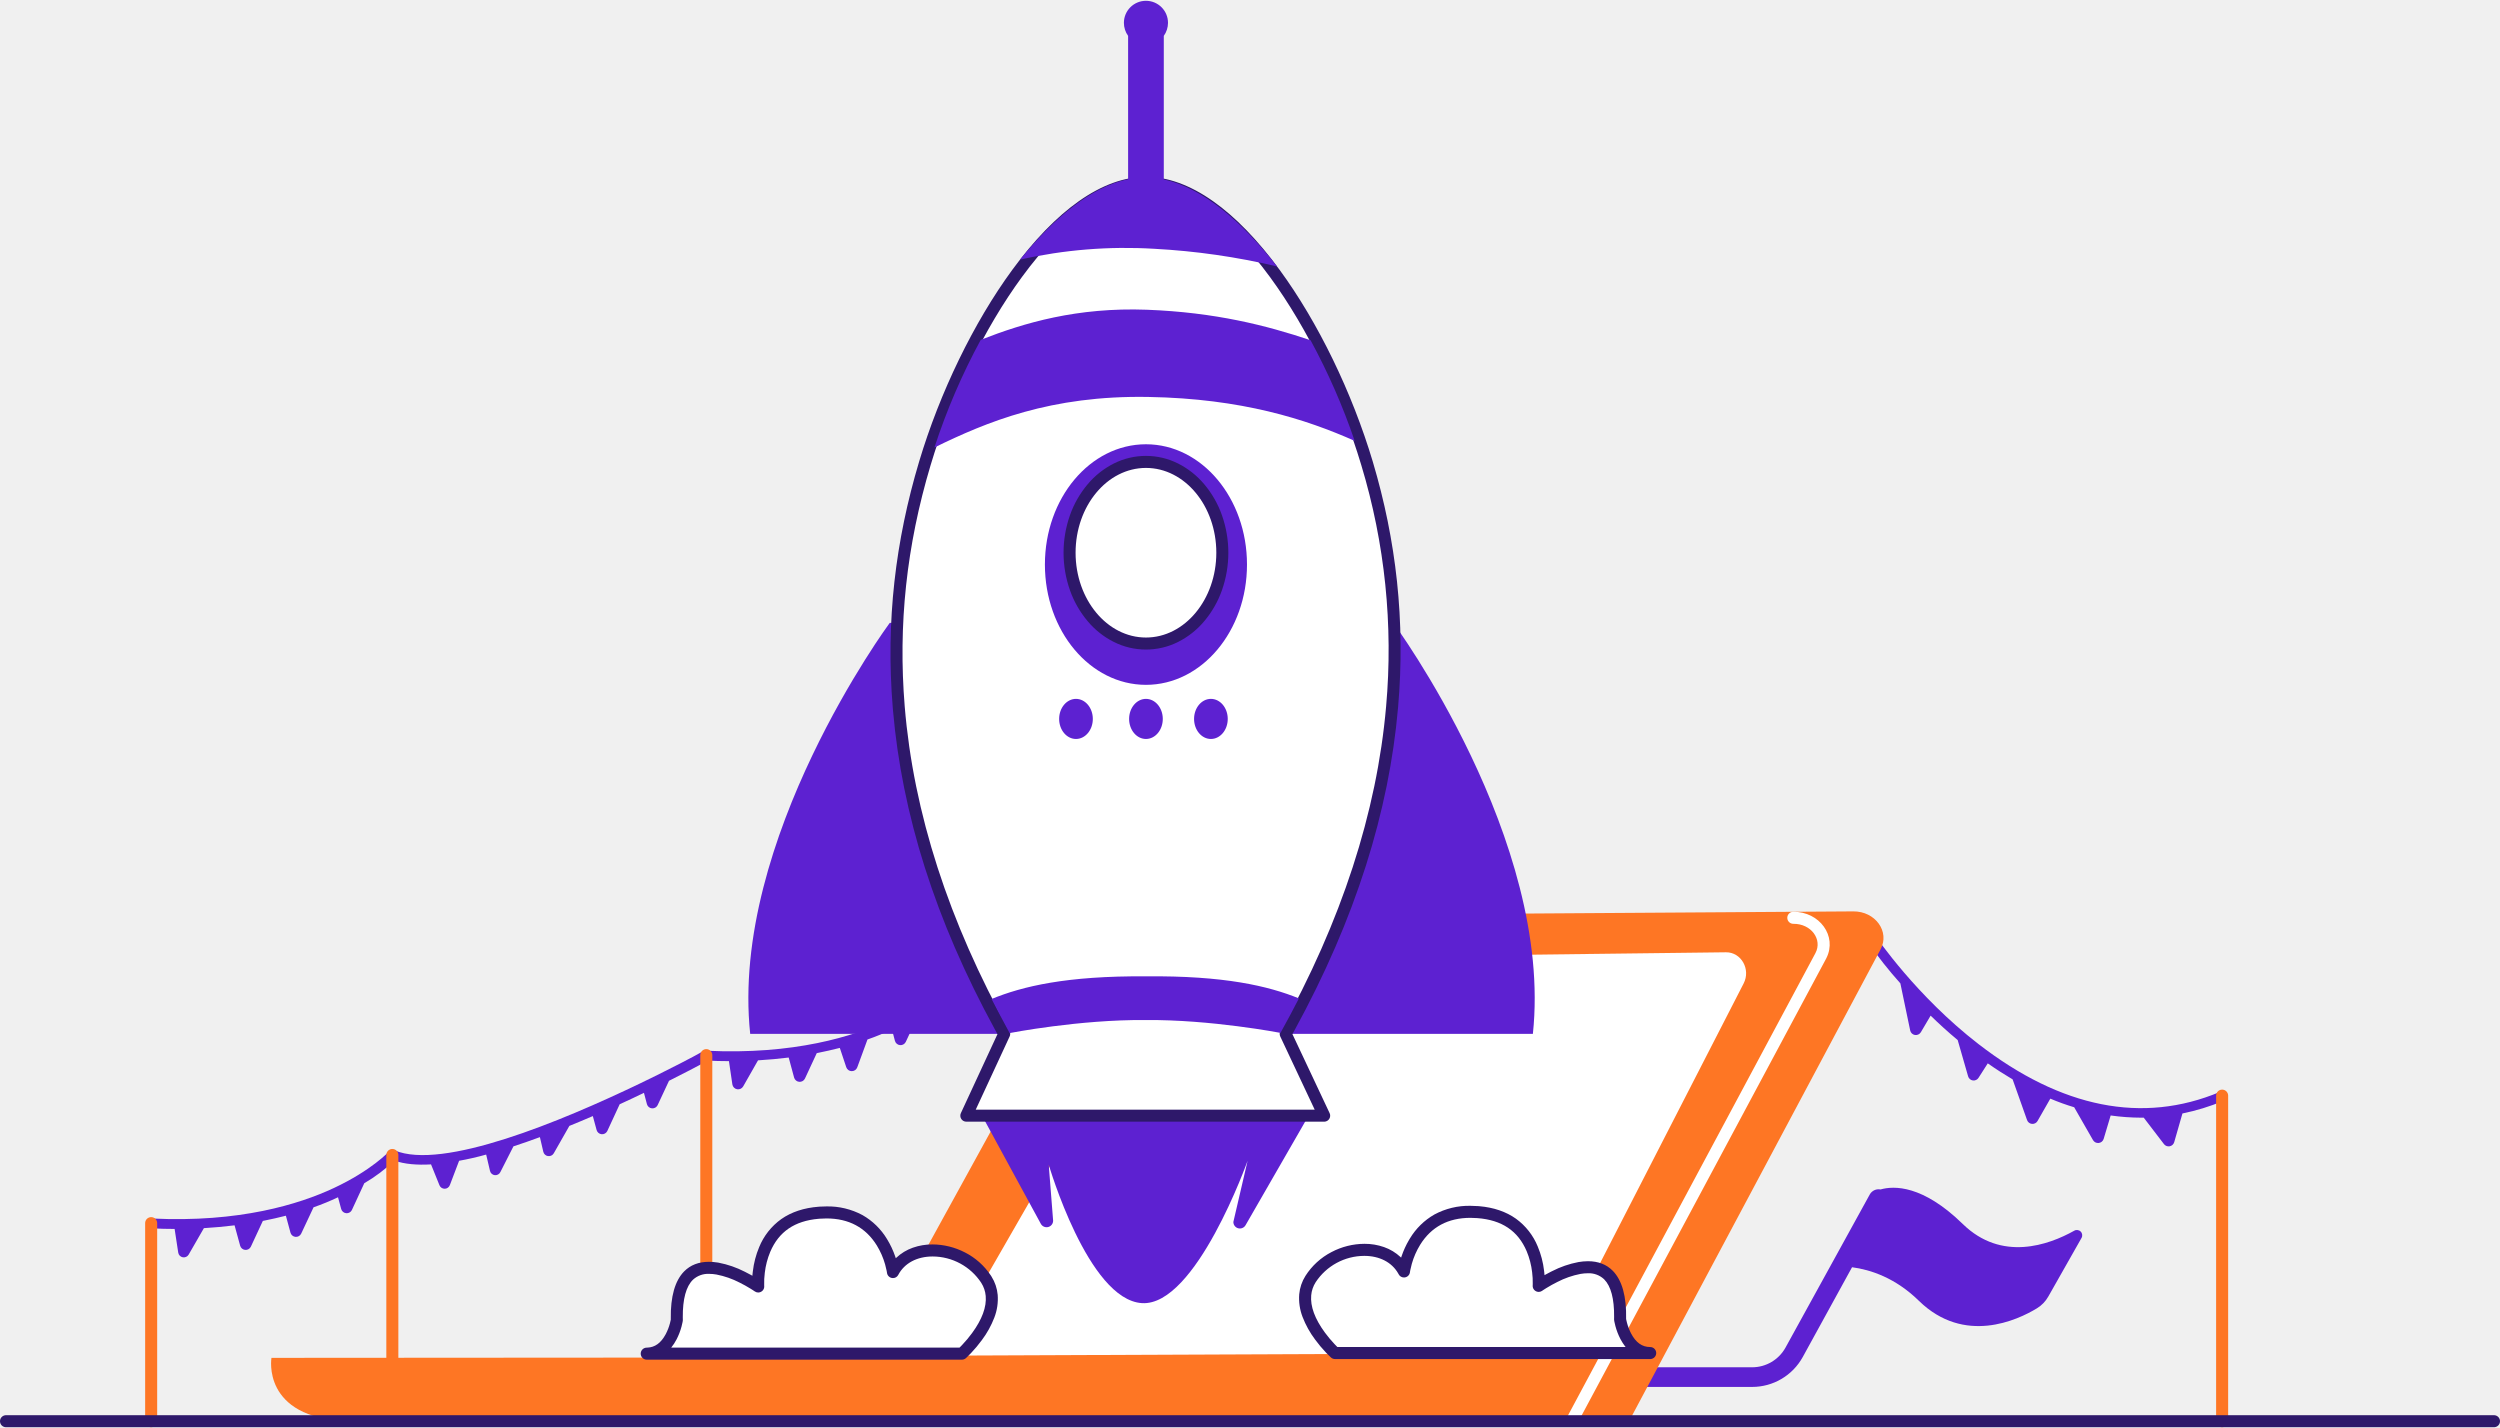
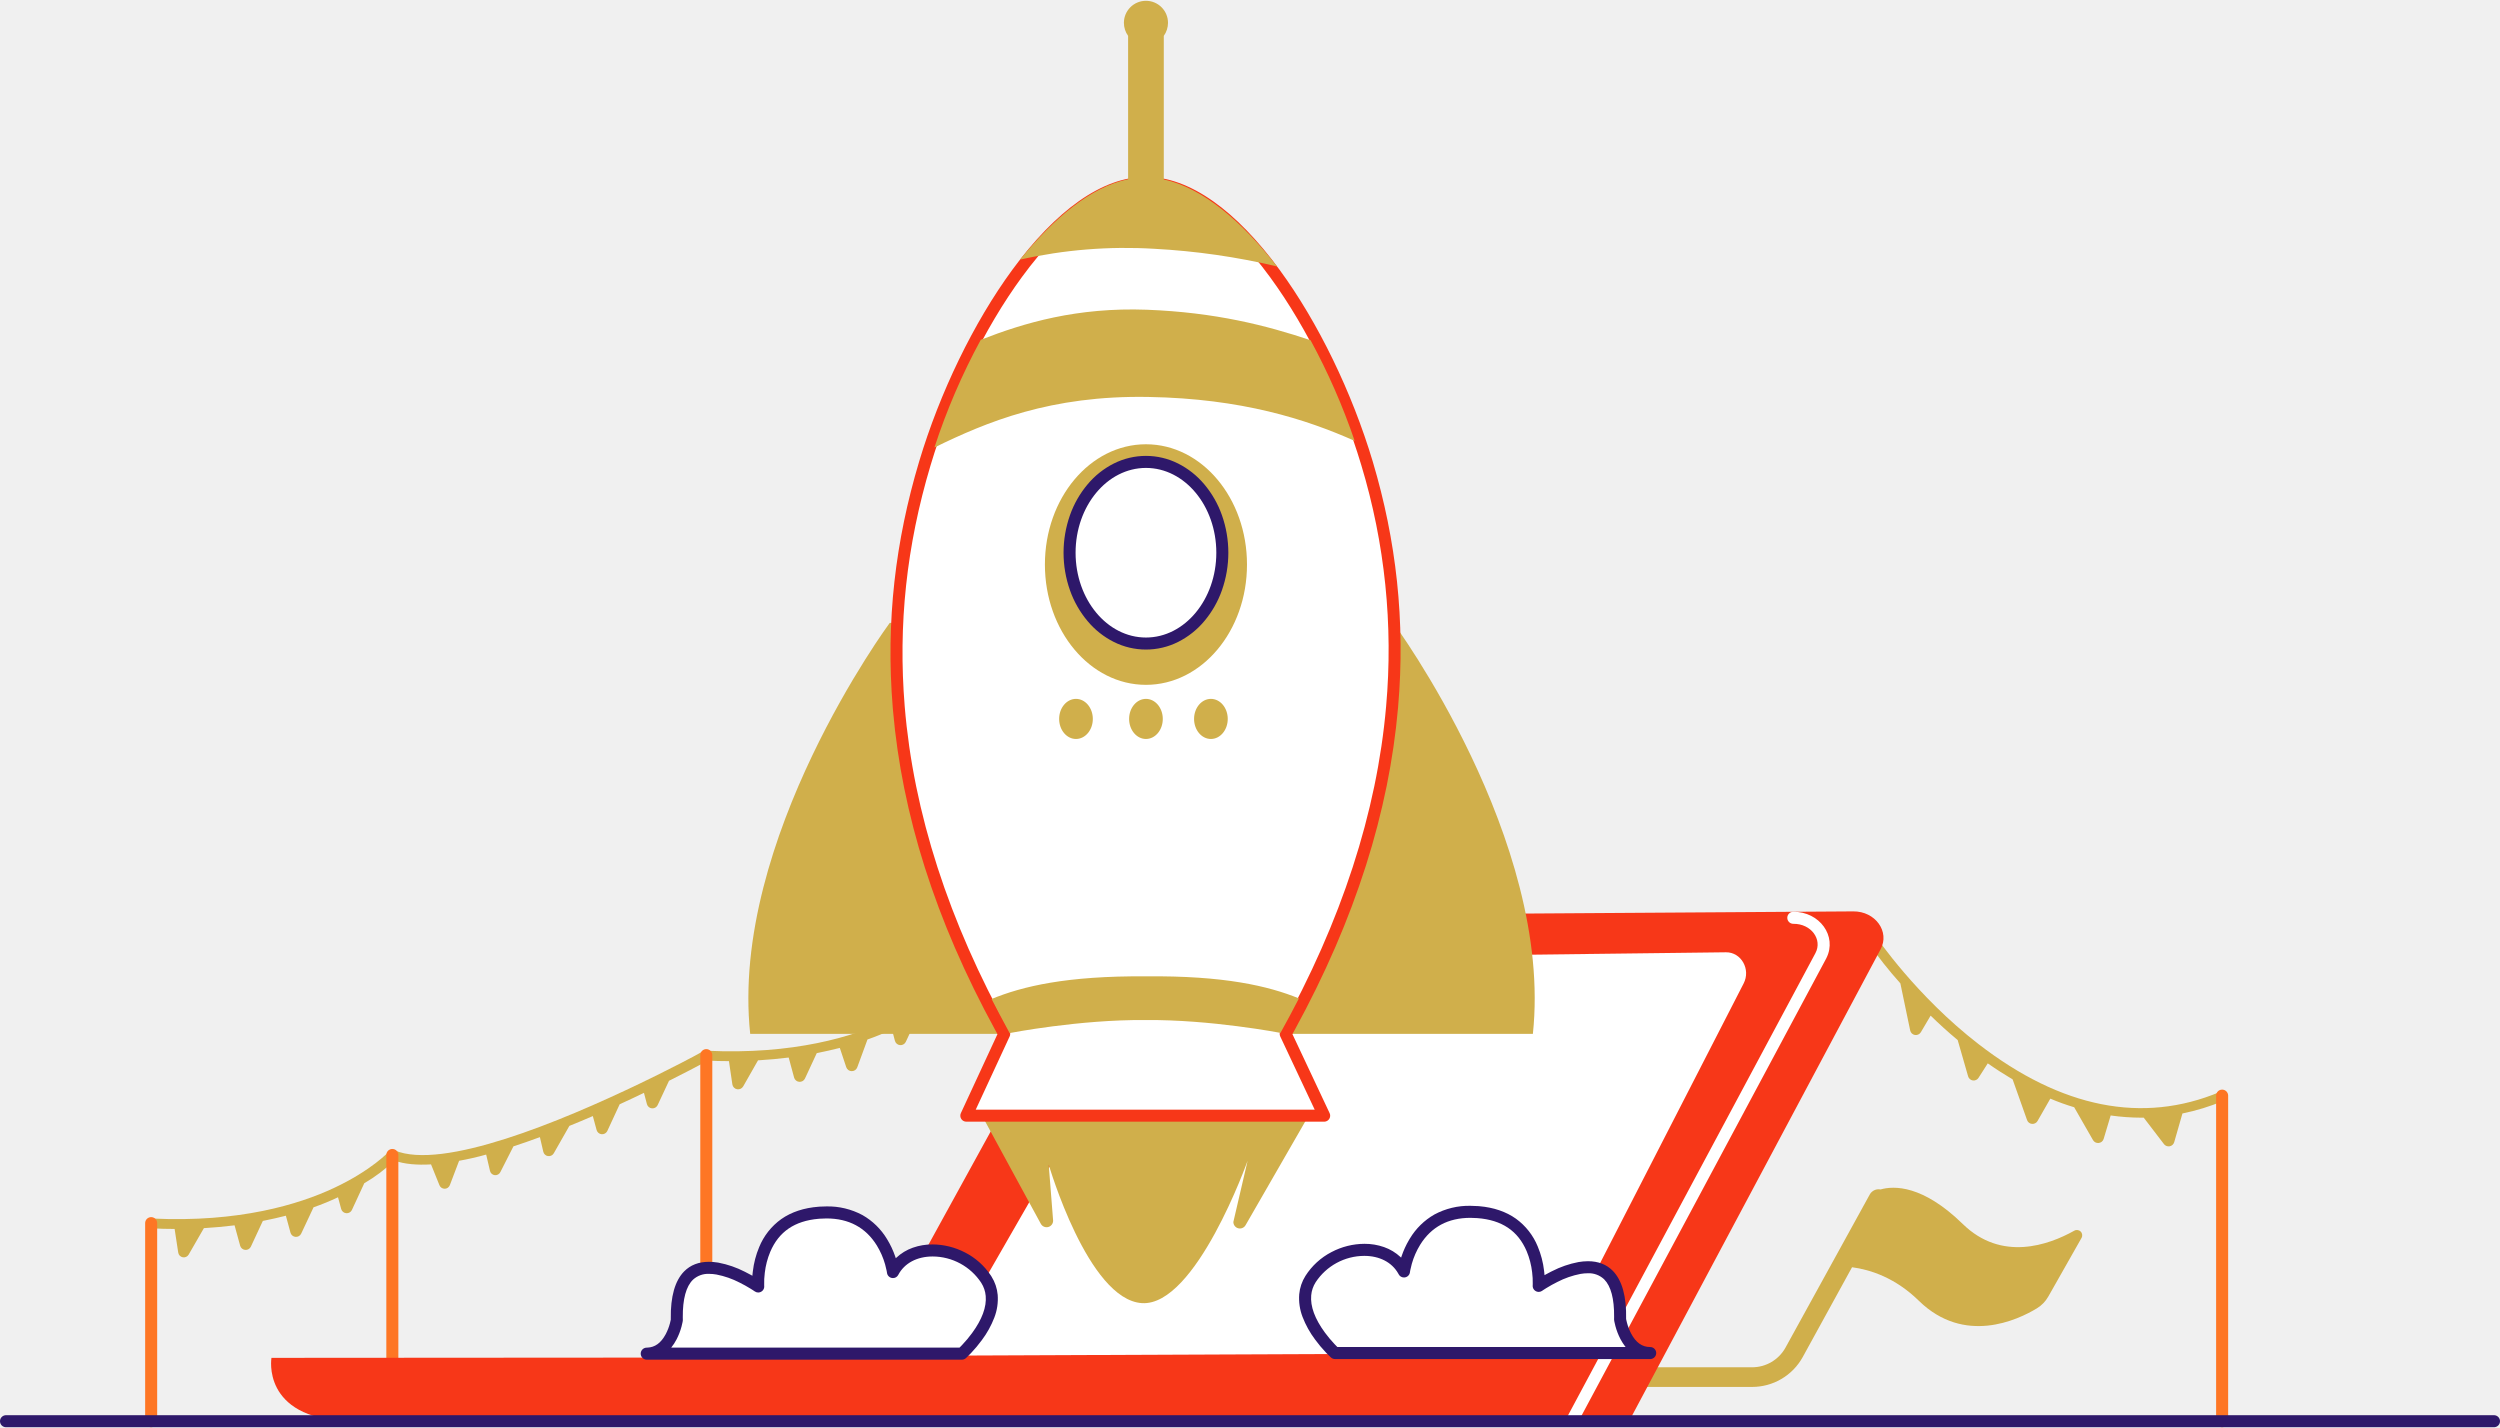
<svg xmlns="http://www.w3.org/2000/svg" viewBox="0 0 1247 711.9">
  <g id="product_launch_solid_II" data-name="product launch/solid_II" transform="translate(2.5)">
    <g id="product_launch_solid_II-2" data-name="product launch/solid_II" transform="translate(-3)">
      <g id="product_launch_solid_II-3" data-name="product launch_solid_II">
-         <path id="flag" d="M302.6,21.456c-12.7,7.1-36.2,15.6-55.6-3.4-20-19.5-34.3-19.1-41-17.2a5.036,5.036,0,0,0-5.3,2.4l-42.1,76.5a19.015,19.015,0,0,1-16.6,9.8H4.9a4.9,4.9,0,1,0,0,9.8H142a28.78,28.78,0,0,0,25.2-14.9l24.6-44.8c9.2,1.2,21.7,5.3,33.4,16.8,22.6,22,49.1,9.6,58.8,3.7a16.13,16.13,0,0,0,5.7-5.9l16.5-29.1A2.652,2.652,0,0,0,302.6,21.456Z" transform="translate(732.5 592.444)" fill="#5d21d1" />
+         <path id="flag" d="M302.6,21.456c-12.7,7.1-36.2,15.6-55.6-3.4-20-19.5-34.3-19.1-41-17.2a5.036,5.036,0,0,0-5.3,2.4l-42.1,76.5a19.015,19.015,0,0,1-16.6,9.8H4.9a4.9,4.9,0,1,0,0,9.8H142a28.78,28.78,0,0,0,25.2-14.9l24.6-44.8c9.2,1.2,21.7,5.3,33.4,16.8,22.6,22,49.1,9.6,58.8,3.7a16.13,16.13,0,0,0,5.7-5.9l16.5-29.1A2.652,2.652,0,0,0,302.6,21.456Z" transform="translate(732.5 592.444)" fill="#d0af4b" />
        <g id="flags" transform="translate(73 466)">
-           <path id="Path" d="M280.843,1.417a2.43,2.43,0,0,0-3.4-1.1c-.4.2-4.6,2.8-22.9,11.9l-8.4,4.1c-39.9,19.2-98.8,43.6-122.7,33.5a2.443,2.443,0,0,0-2.8.6c-.1.1-8.7,9.4-27.5,18.2-17.3,8.1-47.1,17.3-90.6,15.2a2.362,2.362,0,0,0-2.5,2.8,2.559,2.559,0,0,0,2.4,2.1c3.9.2,7.6.3,11.3.3l1.8,11.8a2.81,2.81,0,0,0,5.2,1l7.6-13.2c5.3-.3,10.4-.8,15.3-1.4l2.8,10.2a2.864,2.864,0,0,0,5.3.5l6-12.9c4.1-.8,7.9-1.7,11.5-2.6l2.3,8.5a2.864,2.864,0,0,0,5.3.5l6.2-13.2a122.609,122.609,0,0,0,12.2-5l1.6,5.9a2.864,2.864,0,0,0,5.3.5l6.2-13.4a80.144,80.144,0,0,0,15-11.3c5.1,1.8,11.3,2.3,18.3,1.9l4.2,10.4a2.778,2.778,0,0,0,5.2-.1l4.6-12.1c4.4-.8,8.9-1.8,13.5-3.1l1.9,8.1a2.76,2.76,0,0,0,5.2.6l6.5-12.8c4.4-1.4,8.8-3,13.2-4.6l1.7,7.3a2.833,2.833,0,0,0,5.2.8l7.8-13.7c3.9-1.6,7.8-3.2,11.7-4.9l1.9,7a2.864,2.864,0,0,0,5.3.5l6.2-13.4c4.2-1.9,8.2-3.8,12.1-5.7l1.5,5.7a2.864,2.864,0,0,0,5.3.5l5.7-12.2c15.5-7.8,18.4-9.6,19.9-10.4A3.181,3.181,0,0,0,280.843,1.417Z" transform="translate(0.857 57.983)" fill="#5d21d1" />
-           <path id="Path-2" data-name="Path" d="M123.443.2a2.443,2.443,0,0,0-2.8.6c-.1.1-8.7,9.4-27.5,18.2-17.3,8.1-47.1,17.3-90.6,15.2A2.362,2.362,0,0,0,.043,37a2.559,2.559,0,0,0,2.4,2.1c3.9.2,7.6.3,11.3.3l1.7,11.6a2.909,2.909,0,0,0,5.4,1l7.4-13c5.3-.3,10.4-.8,15.3-1.4l2.7,10a2.9,2.9,0,0,0,5.4.5l5.9-12.7c4.1-.8,7.9-1.7,11.5-2.6l3.2,9.6a2.915,2.915,0,0,0,5.5.1l5.1-13.9a122.609,122.609,0,0,0,12.2-5l1.5,5.7a2.9,2.9,0,0,0,5.4.5l6.1-13.1a80.144,80.144,0,0,0,15-11.3" transform="translate(277.357 23.9)" fill="#5d21d1" />
-           <path id="Path-3" data-name="Path" d="M179.077,79.877a2.39,2.39,0,0,0-3.2-1.4c-38.5,16.1-79,8-120.3-23.9-31.1-24-50.9-53.3-51.1-53.5a2.544,2.544,0,0,0-3.4-.7,2.544,2.544,0,0,0-.7,3.4,210.417,210.417,0,0,0,16.2,20.5l4.9,23.5a2.892,2.892,0,0,0,5.3.9l4.9-8.3c4.2,4.1,8.7,8.2,13.5,12.2l5.2,18.1a2.873,2.873,0,0,0,5.2.7l4.6-7.2c4.1,2.9,8.2,5.5,12.4,8l7.2,20.3a2.887,2.887,0,0,0,5.2.5l6.4-11.2a113.564,113.564,0,0,0,11.9,4.3l9.4,16.4a2.917,2.917,0,0,0,5.3-.6l3.5-11.7a112.468,112.468,0,0,0,15.3,1.1h1.2l10.1,13.2a2.913,2.913,0,0,0,5.1-1l4.1-14.3a109.057,109.057,0,0,0,20.2-6.2A2.469,2.469,0,0,0,179.077,79.877Z" transform="translate(858.823 0.223)" fill="#5d21d1" />
+           <path id="Path" d="M280.843,1.417a2.43,2.43,0,0,0-3.4-1.1c-.4.2-4.6,2.8-22.9,11.9l-8.4,4.1c-39.9,19.2-98.8,43.6-122.7,33.5a2.443,2.443,0,0,0-2.8.6c-.1.1-8.7,9.4-27.5,18.2-17.3,8.1-47.1,17.3-90.6,15.2a2.362,2.362,0,0,0-2.5,2.8,2.559,2.559,0,0,0,2.4,2.1c3.9.2,7.6.3,11.3.3l1.8,11.8a2.81,2.81,0,0,0,5.2,1l7.6-13.2c5.3-.3,10.4-.8,15.3-1.4l2.8,10.2a2.864,2.864,0,0,0,5.3.5l6-12.9c4.1-.8,7.9-1.7,11.5-2.6l2.3,8.5a2.864,2.864,0,0,0,5.3.5l6.2-13.2a122.609,122.609,0,0,0,12.2-5l1.6,5.9a2.864,2.864,0,0,0,5.3.5l6.2-13.4a80.144,80.144,0,0,0,15-11.3c5.1,1.8,11.3,2.3,18.3,1.9l4.2,10.4a2.778,2.778,0,0,0,5.2-.1l4.6-12.1c4.4-.8,8.9-1.8,13.5-3.1l1.9,8.1a2.76,2.76,0,0,0,5.2.6l6.5-12.8c4.4-1.4,8.8-3,13.2-4.6l1.7,7.3a2.833,2.833,0,0,0,5.2.8l7.8-13.7c3.9-1.6,7.8-3.2,11.7-4.9l1.9,7a2.864,2.864,0,0,0,5.3.5l6.2-13.4c4.2-1.9,8.2-3.8,12.1-5.7l1.5,5.7a2.864,2.864,0,0,0,5.3.5l5.7-12.2c15.5-7.8,18.4-9.6,19.9-10.4A3.181,3.181,0,0,0,280.843,1.417Z" transform="translate(0.857 57.983)" fill="#d0af4b" />
+           <path id="Path-2" data-name="Path" d="M123.443.2a2.443,2.443,0,0,0-2.8.6c-.1.1-8.7,9.4-27.5,18.2-17.3,8.1-47.1,17.3-90.6,15.2A2.362,2.362,0,0,0,.043,37a2.559,2.559,0,0,0,2.4,2.1c3.9.2,7.6.3,11.3.3l1.7,11.6a2.909,2.909,0,0,0,5.4,1l7.4-13c5.3-.3,10.4-.8,15.3-1.4l2.7,10a2.9,2.9,0,0,0,5.4.5l5.9-12.7c4.1-.8,7.9-1.7,11.5-2.6l3.2,9.6a2.915,2.915,0,0,0,5.5.1l5.1-13.9a122.609,122.609,0,0,0,12.2-5l1.5,5.7a2.9,2.9,0,0,0,5.4.5l6.1-13.1a80.144,80.144,0,0,0,15-11.3" transform="translate(277.357 23.9)" fill="#d0af4b" />
+           <path id="Path-3" data-name="Path" d="M179.077,79.877a2.39,2.39,0,0,0-3.2-1.4c-38.5,16.1-79,8-120.3-23.9-31.1-24-50.9-53.3-51.1-53.5a2.544,2.544,0,0,0-3.4-.7,2.544,2.544,0,0,0-.7,3.4,210.417,210.417,0,0,0,16.2,20.5l4.9,23.5a2.892,2.892,0,0,0,5.3.9l4.9-8.3c4.2,4.1,8.7,8.2,13.5,12.2l5.2,18.1a2.873,2.873,0,0,0,5.2.7l4.6-7.2c4.1,2.9,8.2,5.5,12.4,8l7.2,20.3a2.887,2.887,0,0,0,5.2.5l6.4-11.2a113.564,113.564,0,0,0,11.9,4.3l9.4,16.4a2.917,2.917,0,0,0,5.3-.6l3.5-11.7a112.468,112.468,0,0,0,15.3,1.1h1.2l10.1,13.2a2.913,2.913,0,0,0,5.1-1l4.1-14.3a109.057,109.057,0,0,0,20.2-6.2A2.469,2.469,0,0,0,179.077,79.877Z" transform="translate(858.823 0.223)" fill="#d0af4b" />
          <path id="Path-4" data-name="Path" d="M3,0A3,3,0,0,1,5.995,2.824L6,3v98.8a3,3,0,0,1-5.995.176L0,101.8V3A3,3,0,0,1,3,0Z" transform="translate(-0.1 141.1)" fill="#fe7624" />
          <path id="Path-5" data-name="Path" d="M3,0A3,3,0,0,1,5.995,2.824L6,3V134.2a3,3,0,0,1-5.995.176L0,134.2V3A3,3,0,0,1,3,0Z" transform="translate(120.2 107.1)" fill="#fe7624" />
          <path id="Path-6" data-name="Path" d="M3,0A3,3,0,0,1,5.995,2.824L6,3V183.8a3,3,0,0,1-5.995.176L0,183.8V3A3,3,0,0,1,3,0Z" transform="translate(276.8 57.3)" fill="#fe7624" />
          <path id="Path-7" data-name="Path" d="M3,0A3,3,0,0,1,5.995,2.824L6,3V165.4a3,3,0,0,1-5.995.176L0,165.4V3A3,3,0,0,1,3,0Z" transform="translate(1032.9 77.5)" fill="#fe7624" />
        </g>
        <g id="laptop_1_" transform="translate(135 454)">
-           <path id="laptop" d="M789.19,0l-362,2.4a14.982,14.982,0,0,0-13.4,7.6L296.99,222.5l-296.8.2s-5.1,29.8,37.6,31.6l640-.8L802.79,19C807.59,10.1,800.19-.1,789.19,0Z" transform="translate(0.71 0.599)" fill="#fe7624" />
+           <path id="laptop" d="M789.19,0l-362,2.4a14.982,14.982,0,0,0-13.4,7.6L296.99,222.5l-296.8.2s-5.1,29.8,37.6,31.6l640-.8L802.79,19C807.59,10.1,800.19-.1,789.19,0Z" transform="translate(0.71 0.599)" fill="#F73718" />
          <path id="screen" d="M0,201.2l305.7-1.3L400.3,15.6C404,8.5,399.1-.1,391.5,0L113.7,3.4Z" transform="translate(334.9 20.999)" fill="#fff" />
          <path id="Path-8" data-name="Path" d="M113.074,0c13.1-.117,22.03,12.112,16.543,23.084l-.171.332-123.8,231.3a3,3,0,0,1-5.371-2.668l.081-.164L124.148,20.6c3.584-6.788-2.091-14.68-11.02-14.6a3,3,0,1,1-.054-6Z" transform="translate(646.899 0.799)" fill="#fff" />
        </g>
        <g id="rocket_3_" transform="translate(373)">
-           <path id="Path-9" data-name="Path" d="M0,0,33.5,61.6A3.267,3.267,0,0,0,39.6,60L37.4,32S57,99.4,83.9,101.1s52.7-71,52.7-71l-7.1,30.5a3.255,3.255,0,0,0,6.1,1.6L171.4,0" transform="translate(113.2 548.9)" fill="#5d21d1" />
-           <path id="Path-10" data-name="Path" d="M70.517,2.3s-79.9,108.2-69.6,205h176.3V0Z" transform="translate(0.783 308.4)" fill="#5d21d1" />
-           <path id="Path-11" data-name="Path" d="M106.7,2.3s79.9,108.2,69.6,205H0V0Z" transform="translate(215.8 308.4)" fill="#5d21d1" />
+           <path id="Path-9" data-name="Path" d="M0,0,33.5,61.6A3.267,3.267,0,0,0,39.6,60L37.4,32S57,99.4,83.9,101.1s52.7-71,52.7-71l-7.1,30.5a3.255,3.255,0,0,0,6.1,1.6L171.4,0" transform="translate(113.2 548.9)" fill="#d0af4b" />
+           <path id="Path-10" data-name="Path" d="M70.517,2.3s-79.9,108.2-69.6,205h176.3V0Z" transform="translate(0.783 308.4)" fill="#d0af4b" />
+           <path id="Path-11" data-name="Path" d="M106.7,2.3s79.9,108.2,69.6,205H0V0Z" transform="translate(215.8 308.4)" fill="#d0af4b" />
          <path id="Path-12" data-name="Path" d="M194.114,424.5c67.7-121.7,60.3-218.3,40.6-284.5-19.8-66.2-66.2-140-110.3-140s-90.5,73.8-110.3,140-28.1,162.8,39.6,284.5l-18.9,40.8h178.5l-19.2-40.8Z" transform="translate(74.686 91.2)" fill="#fff" />
-           <path id="Path_2_" d="M216.327,471.3H37.826a3,3,0,0,1-2.722-4.262L53.364,427.62l-1.126-2.046c-7.471-13.66-14.229-27.458-20.086-41.011a427.659,427.659,0,0,1-15.069-40.2A379.514,379.514,0,0,1,6.847,304.935a348.758,348.758,0,0,1-5.589-38.674l-.133-1.579C.25,254.036-.117,243.316.033,232.821c.148-10.3.8-20.707,1.936-30.93,1.113-10.008,2.726-20.159,4.8-30.169,2.02-9.771,4.539-19.723,7.487-29.581,10.374-34.684,27.32-69.58,46.492-95.739,10.9-14.871,22.071-26.393,33.2-34.245C105.387,4.09,116.651,0,127.427,0S149.466,4.09,160.9,12.157c11.134,7.852,22.305,19.373,33.2,34.245,19.173,26.16,36.119,61.056,46.493,95.743,2.913,9.789,5.4,19.7,7.378,29.46,2.029,9.986,3.6,20.131,4.669,30.154,1.091,10.231,1.695,20.656,1.793,30.986.1,10.523-.321,21.274-1.252,31.955a350.841,350.841,0,0,1-5.652,38.993,383.143,383.143,0,0,1-10.354,39.789,432.855,432.855,0,0,1-15.239,40.608c-5.923,13.694-12.756,27.64-20.309,41.449l-1.142,2.073,18.548,39.413a2.956,2.956,0,0,1-.138,2.814,2.99,2.99,0,0,1-2.4,1.459ZM127.427,6c-9.664,0-19.943,3.853-30.551,11.451-10.439,7.477-20.967,18.41-31.291,32.5C46.8,75.575,30.186,109.8,20,143.86,7.974,184.069,3.756,223.43,7.1,264.192c4.344,52.886,21.921,107.34,52.244,161.85a3.008,3.008,0,0,1,.1,2.719L42.521,465.3H211.6l-17.186-36.523a2.992,2.992,0,0,1,0-2.552l.094-.183c30.375-54.6,48.109-109.063,52.709-161.865A317.74,317.74,0,0,0,234.852,143.86c-10.186-34.055-26.8-68.284-45.583-93.911-10.325-14.087-20.853-25.02-31.292-32.5C147.369,9.853,137.091,6,127.427,6Z" transform="translate(71.674 88.2)" fill="#2e186a" />
-           <ellipse id="Oval" cx="50.4" cy="60" rx="50.4" ry="60" transform="translate(148.7 221.6)" fill="#5d21d1" />
-           <ellipse id="Oval-2" data-name="Oval" cx="8.4" cy="10" rx="8.4" ry="10" transform="translate(190.7 348.6)" fill="#5d21d1" />
-           <ellipse id="Oval-3" data-name="Oval" cx="8.4" cy="10" rx="8.4" ry="10" transform="translate(223.1 348.6)" fill="#5d21d1" />
-           <ellipse id="Oval-4" data-name="Oval" cx="8.4" cy="10" rx="8.4" ry="10" transform="translate(155.8 348.6)" fill="#5d21d1" />
+           <path id="Path_2_" d="M216.327,471.3H37.826a3,3,0,0,1-2.722-4.262L53.364,427.62l-1.126-2.046c-7.471-13.66-14.229-27.458-20.086-41.011a427.659,427.659,0,0,1-15.069-40.2A379.514,379.514,0,0,1,6.847,304.935a348.758,348.758,0,0,1-5.589-38.674l-.133-1.579C.25,254.036-.117,243.316.033,232.821c.148-10.3.8-20.707,1.936-30.93,1.113-10.008,2.726-20.159,4.8-30.169,2.02-9.771,4.539-19.723,7.487-29.581,10.374-34.684,27.32-69.58,46.492-95.739,10.9-14.871,22.071-26.393,33.2-34.245C105.387,4.09,116.651,0,127.427,0S149.466,4.09,160.9,12.157c11.134,7.852,22.305,19.373,33.2,34.245,19.173,26.16,36.119,61.056,46.493,95.743,2.913,9.789,5.4,19.7,7.378,29.46,2.029,9.986,3.6,20.131,4.669,30.154,1.091,10.231,1.695,20.656,1.793,30.986.1,10.523-.321,21.274-1.252,31.955a350.841,350.841,0,0,1-5.652,38.993,383.143,383.143,0,0,1-10.354,39.789,432.855,432.855,0,0,1-15.239,40.608c-5.923,13.694-12.756,27.64-20.309,41.449l-1.142,2.073,18.548,39.413a2.956,2.956,0,0,1-.138,2.814,2.99,2.99,0,0,1-2.4,1.459ZM127.427,6c-9.664,0-19.943,3.853-30.551,11.451-10.439,7.477-20.967,18.41-31.291,32.5C46.8,75.575,30.186,109.8,20,143.86,7.974,184.069,3.756,223.43,7.1,264.192c4.344,52.886,21.921,107.34,52.244,161.85a3.008,3.008,0,0,1,.1,2.719L42.521,465.3H211.6l-17.186-36.523a2.992,2.992,0,0,1,0-2.552l.094-.183c30.375-54.6,48.109-109.063,52.709-161.865A317.74,317.74,0,0,0,234.852,143.86c-10.186-34.055-26.8-68.284-45.583-93.911-10.325-14.087-20.853-25.02-31.292-32.5C147.369,9.853,137.091,6,127.427,6Z" transform="translate(71.674 88.2)" fill="#F73718" />
+           <ellipse id="Oval" cx="50.4" cy="60" rx="50.4" ry="60" transform="translate(148.7 221.6)" fill="#d0af4b" />
+           <ellipse id="Oval-2" data-name="Oval" cx="8.4" cy="10" rx="8.4" ry="10" transform="translate(190.7 348.6)" fill="#d0af4b" />
+           <ellipse id="Oval-3" data-name="Oval" cx="8.4" cy="10" rx="8.4" ry="10" transform="translate(223.1 348.6)" fill="#d0af4b" />
+           <ellipse id="Oval-4" data-name="Oval" cx="8.4" cy="10" rx="8.4" ry="10" transform="translate(155.8 348.6)" fill="#d0af4b" />
          <ellipse id="Oval-5" data-name="Oval" cx="38.1" cy="45.3" rx="38.1" ry="45.3" transform="translate(161 230.4)" fill="#fff" />
          <path id="Oval_2_" d="M41.1,96.6a35.71,35.71,0,0,1-16.051-3.81A41.224,41.224,0,0,1,11.991,82.414,49.391,49.391,0,0,1,3.212,67.057a56.369,56.369,0,0,1,0-37.514,49.393,49.393,0,0,1,8.779-15.358A41.225,41.225,0,0,1,25.049,3.81a35.713,35.713,0,0,1,32.1,0A41.223,41.223,0,0,1,70.209,14.186a49.393,49.393,0,0,1,8.778,15.358,56.371,56.371,0,0,1,0,37.514,49.391,49.391,0,0,1-8.778,15.357A41.223,41.223,0,0,1,57.151,92.79,35.71,35.71,0,0,1,41.1,96.6ZM41.1,6C21.746,6,6,24.976,6,48.3S21.746,90.6,41.1,90.6,76.2,71.625,76.2,48.3,60.455,6,41.1,6Z" transform="translate(158 227.4)" fill="#2e186a" />
-           <path id="Path-13" data-name="Path" d="M71.7,89.1V17.5A11.2,11.2,0,0,0,73.8,11a11,11,0,0,0-22,0,11.2,11.2,0,0,0,2.1,6.5V89c-18.5,3.8-37,19.3-53.9,40.1a239.042,239.042,0,0,1,67-5.4,345.825,345.825,0,0,1,61.2,8.8C110.7,110.1,91.1,93.3,71.7,89.1Z" transform="translate(136.3 0.4)" fill="#5d21d1" />
-           <path id="Path-14" data-name="Path" d="M187.6,15.343c-22.1-7.4-47.5-13.9-81.6-15.2-34.8-1.3-61.2,6.5-82.9,15A320.817,320.817,0,0,0,0,68.843c26-12.7,57.9-26.1,106.8-25.2,46.5.8,78.5,11.1,102.8,21.9A322.659,322.659,0,0,0,187.6,15.343Z" transform="translate(93.6 154.357)" fill="#5d21d1" />
-           <path id="Path-15" data-name="Path" d="M144.1,28.222c3.2-5.8,6.3-11.5,9.2-17.2C138,4.822,116-.378,76.9.022c-39.5-.3-61.6,5-76.9,11.3,2.9,5.6,5.9,11.3,9,17,0,0,34.7-6.8,67.8-6.5C109.4,21.522,144.1,28.222,144.1,28.222Z" transform="translate(122.1 486.978)" fill="#5d21d1" />
+           <path id="Path-13" data-name="Path" d="M71.7,89.1V17.5A11.2,11.2,0,0,0,73.8,11a11,11,0,0,0-22,0,11.2,11.2,0,0,0,2.1,6.5V89c-18.5,3.8-37,19.3-53.9,40.1a239.042,239.042,0,0,1,67-5.4,345.825,345.825,0,0,1,61.2,8.8C110.7,110.1,91.1,93.3,71.7,89.1Z" transform="translate(136.3 0.4)" fill="#d0af4b" />
+           <path id="Path-14" data-name="Path" d="M187.6,15.343c-22.1-7.4-47.5-13.9-81.6-15.2-34.8-1.3-61.2,6.5-82.9,15A320.817,320.817,0,0,0,0,68.843c26-12.7,57.9-26.1,106.8-25.2,46.5.8,78.5,11.1,102.8,21.9A322.659,322.659,0,0,0,187.6,15.343Z" transform="translate(93.6 154.357)" fill="#d0af4b" />
+           <path id="Path-15" data-name="Path" d="M144.1,28.222c3.2-5.8,6.3-11.5,9.2-17.2C138,4.822,116-.378,76.9.022c-39.5-.3-61.6,5-76.9,11.3,2.9,5.6,5.9,11.3,9,17,0,0,34.7-6.8,67.8-6.5C109.4,21.522,144.1,28.222,144.1,28.222Z" transform="translate(122.1 486.978)" fill="#d0af4b" />
        </g>
        <g id="clouds" transform="translate(320 601)">
          <path id="cloud_1_" d="M172.136,70.439H14.936s-22.6-20.3-12.2-36.9,37.7-20.6,46.6-3.8c0,0,3.9-32.1,36.8-29.6,33,2.5,30.4,36.8,30.4,36.8s41.7-29.5,40.6,16.6C157.036,53.439,159.636,70.439,172.136,70.439Z" transform="translate(331.464 3.461)" fill="#fff" />
          <path id="cloud_2_" d="M175.139,76.442H17.939a3,3,0,0,1-2.005-.769c-.308-.277-.983-.9-2.045-2l-.46-.481A66.383,66.383,0,0,1,8.05,66.764a46.6,46.6,0,0,1-6.3-11.352A26.03,26.03,0,0,1,.09,44.125,20.621,20.621,0,0,1,3.2,34.949,33.746,33.746,0,0,1,16.189,23.075a35.576,35.576,0,0,1,16.427-4.118,28.994,28.994,0,0,1,9.79,1.63,23.209,23.209,0,0,1,8.24,5l.268.261.226-.684A43.553,43.553,0,0,1,54.9,16.952l.4-.66A33.763,33.763,0,0,1,67.522,4.331,36.426,36.426,0,0,1,85.5,0c1.257,0,2.558.05,3.867.15L89.9.193c7.2.621,13.363,2.725,18.317,6.252a32.045,32.045,0,0,1,10.847,13.848,44.6,44.6,0,0,1,3.162,12.092c.09.741.164,1.47.219,2.167l0,.046.633-.356c.752-.419,1.532-.836,2.319-1.237l.8-.4a48.739,48.739,0,0,1,13.146-4.54,28.565,28.565,0,0,1,4.791-.43c5.1,0,9.257,1.613,12.372,4.794,4.641,4.741,6.874,12.811,6.636,23.985l.016.1.08.417c.088.433.206.928.341,1.433a25.984,25.984,0,0,0,2,5.211c2.4,4.623,5.528,6.87,9.563,6.87l.2.005a3,3,0,0,1,0,5.989l-.2.005ZM32.538,24.973A29.105,29.105,0,0,0,8.281,38.134a14.48,14.48,0,0,0-2.215,6.529c-.492,5.46,1.8,11.7,6.825,18.554a60.344,60.344,0,0,0,4.891,5.845c.354.374.714.743,1.1,1.128l.254.25H162.912l-.373-.472a24.417,24.417,0,0,1-2.107-3.29l-.18-.342a31.976,31.976,0,0,1-2.466-6.417c-.2-.729-.366-1.464-.491-2.124l-.034-.185c-.032-.177-.058-.339-.077-.481l-.021-.158-.02-.223,0-.355,0-.1.016-.92c.08-9-1.581-15.282-4.936-18.671l-.187-.184a11.135,11.135,0,0,0-8.013-2.878,21.913,21.913,0,0,0-3.666.334,42.825,42.825,0,0,0-11.5,4.006c-1.867.923-3.721,1.951-5.509,3.057-.334.207-.665.416-.985.622l-.7.459-.534.363a2.962,2.962,0,0,1-1.582.464,3.047,3.047,0,0,1-2.225-.978,2.951,2.951,0,0,1-.777-2.256l.013-.247.016-.439a40.1,40.1,0,0,0-.31-5.916,38.651,38.651,0,0,0-2.725-10.467C109.2,12.461,101.142,7.059,88.911,6.133,87.747,6.044,86.6,6,85.487,6,74.366,6,65.925,10.525,60.4,19.452a37.789,37.789,0,0,0-4.148,9.472c-.309,1.074-.562,2.119-.751,3.108-.077.4-.123.678-.149.841l-.058.407a2.971,2.971,0,0,1-2.976,2.465,2.936,2.936,0,0,1-2.627-1.6l-.228-.415C46.3,28.165,40.136,24.972,32.538,24.973Z" transform="translate(328.461 0.459)" fill="#2e186a" />
          <path id="cloud" d="M0,70.439H157.2s22.6-20.3,12.2-36.9-37.7-20.6-46.6-3.8c0,0-3.9-32.1-36.8-29.6-33,2.5-30.4,36.8-30.4,36.8S13.9,7.439,15,53.539C15.1,53.439,12.5,70.339,0,70.439Z" transform="translate(3.1 3.761)" fill="#fff" />
          <path id="cloud_2_2" data-name="cloud_2_" d="M160.2,76.442H3a3,3,0,0,1-.023-6l.311-.007c3.8-.143,6.782-2.294,9.1-6.577l.173-.326a25.893,25.893,0,0,0,2-5.188c.159-.589.294-1.166.39-1.668L15,56.41l-.008-.46c-.167-10.962,2.081-18.888,6.681-23.558,3.111-3.158,7.261-4.76,12.337-4.76a28.138,28.138,0,0,1,4.341.356l.45.074A48.741,48.741,0,0,1,51.942,32.6c1.04.514,2.09,1.066,3.119,1.639l.632.356.049-.573c.035-.384.071-.739.11-1.084l.065-.555a44.6,44.6,0,0,1,3.162-12.092A32,32,0,0,1,70.1,6.323C75.144,2.784,81.427.707,88.773.15l.551-.04C90.443.037,91.558,0,92.639,0a36.428,36.428,0,0,1,17.978,4.331,33.763,33.763,0,0,1,12.226,11.962A43.192,43.192,0,0,1,127,25.167l.226.684.269-.261a23.209,23.209,0,0,1,8.24-5,28.993,28.993,0,0,1,9.789-1.631,35.584,35.584,0,0,1,16.142,3.969A33.9,33.9,0,0,1,174.58,34.384l.362.565a20.62,20.62,0,0,1,3.107,9.176,26.032,26.032,0,0,1-1.66,11.287,46.59,46.59,0,0,1-6.3,11.352,66.29,66.29,0,0,1-5.378,6.429c-1.123,1.183-1.9,1.921-2.26,2.256l-.246.224A2.991,2.991,0,0,1,160.2,76.442ZM34.117,33.643A11.135,11.135,0,0,0,26.1,36.52c-3.481,3.34-5.2,9.684-5.124,18.854l.014.912.006.12,0,.344-.021.223-.02.158c-.013.089-.029.194-.048.306l-.065.358c-.123.646-.293,1.377-.491,2.114A31.931,31.931,0,0,1,17.886,66.3a24.194,24.194,0,0,1-2.672,4.11l-.023.028H159c.17-.166.344-.339.517-.515l.551-.564.287-.3a60.353,60.353,0,0,0,4.891-5.845c5.02-6.852,7.316-13.095,6.825-18.554a14.481,14.481,0,0,0-2.215-6.529A29.1,29.1,0,0,0,145.6,24.973c-7.81,0-14.061,3.343-17.15,9.173l-.087.155a2.9,2.9,0,0,1-2.54,1.443,2.985,2.985,0,0,1-3-2.641l-.049-.337-.131-.734c-.19-.989-.443-2.034-.751-3.108a37.789,37.789,0,0,0-4.148-9.472C112.214,10.525,103.772,6,92.651,6c-1.108,0-2.26.045-3.424.133l-.523.043C76.762,7.219,68.876,12.607,64.6,22.646a38.65,38.65,0,0,0-2.725,10.467,39.173,39.173,0,0,0-.3,6.251l.026.517a2.944,2.944,0,0,1-.839,2.145,3.056,3.056,0,0,1-2.171.921,2.972,2.972,0,0,1-1.722-.558l-.394-.269-.7-.459-.074-.048-.237-.152-.673-.422c-1.783-1.1-3.636-2.132-5.508-3.057a42.824,42.824,0,0,0-11.5-4.006A21.906,21.906,0,0,0,34.117,33.643Z" transform="translate(0.1 0.759)" fill="#2e186a" />
        </g>
        <path id="line" d="M1244,0a3,3,0,0,1,.176,5.995L1244,6H3A3,3,0,0,1,2.824.005L3,0Z" transform="translate(0.5 705.9)" fill="#2e186a" />
      </g>
    </g>
  </g>
</svg>
